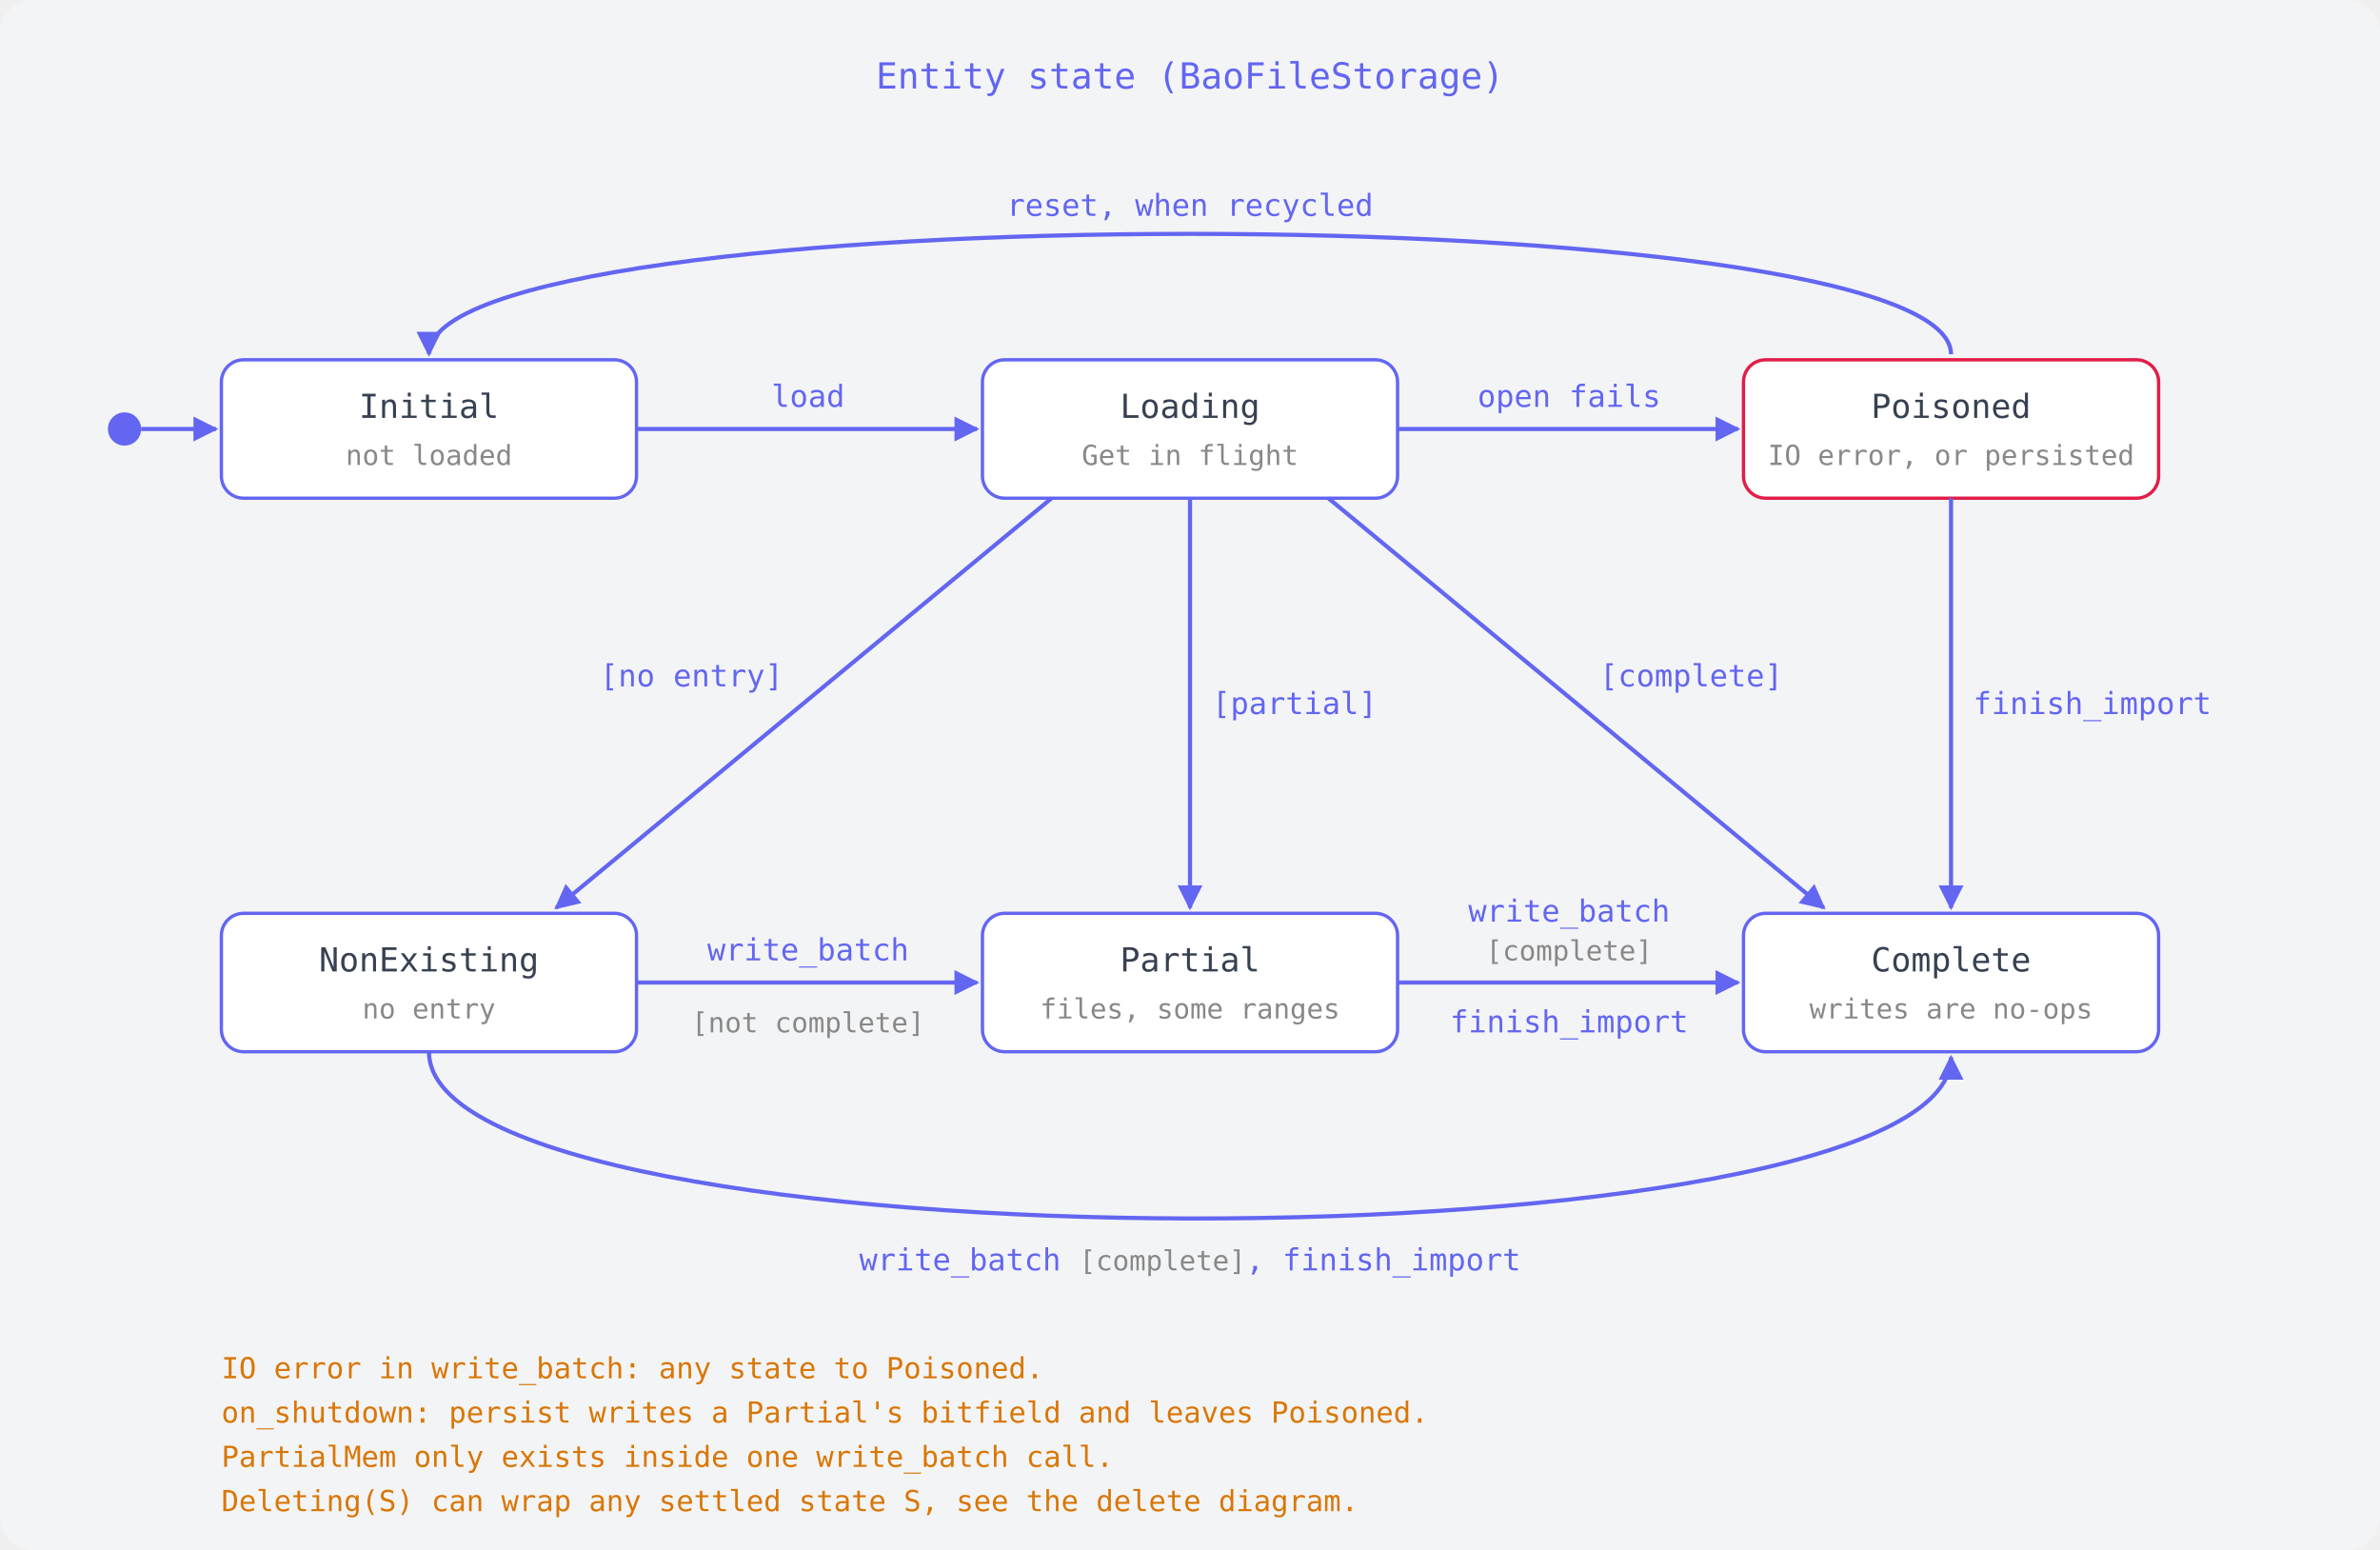
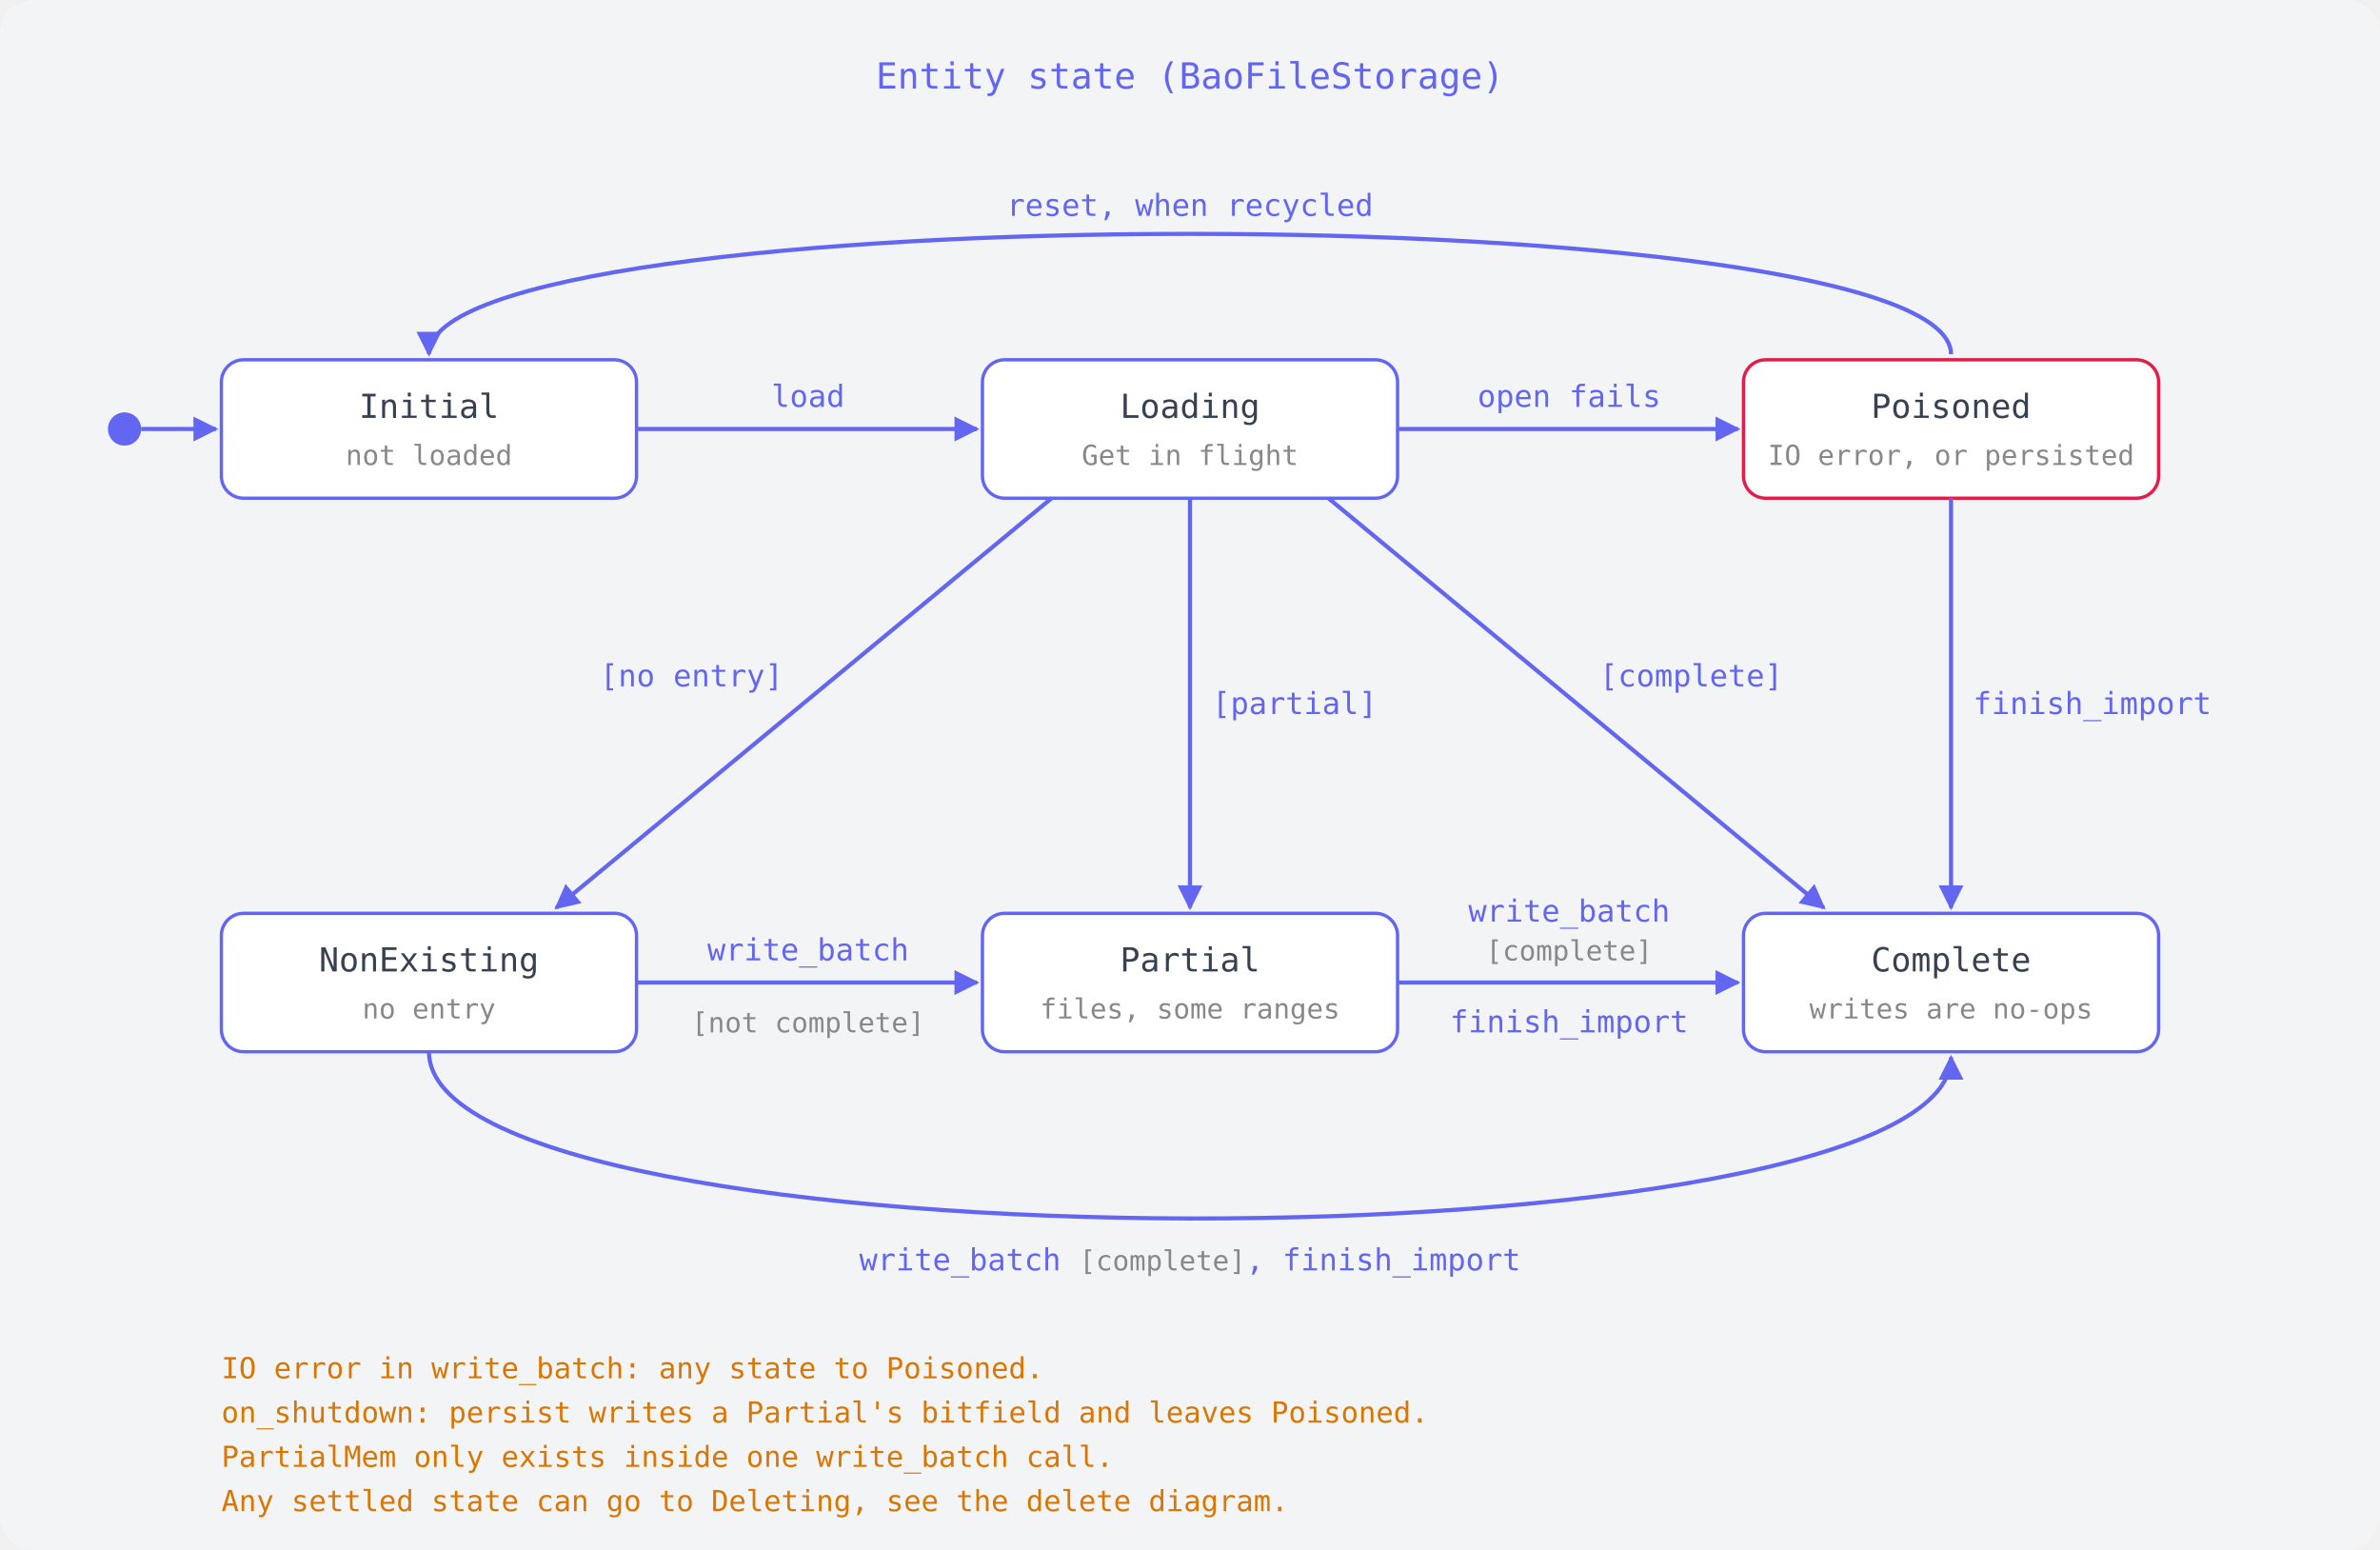
<svg xmlns="http://www.w3.org/2000/svg" viewBox="0 0 860 560" width="860" height="560" style="max-width: 100%; height: auto" role="img" aria-label="State machine of an fs store entity">
  <defs>
    <marker id="fs-states-arrow" viewBox="0 0 10 10" refX="9" refY="5" markerWidth="6" markerHeight="6" orient="auto-start-reverse">
      <path d="M0,0 L10,5 L0,10 z" fill="#6366f1" />
    </marker>
  </defs>
  <rect x="0" y="0" width="860" height="560" rx="12" fill="#f3f4f6" />
  <text x="430" y="32" text-anchor="middle" font-family="'Space Mono', monospace" font-size="13" fill="#6366f1">Entity state (BaoFileStorage)</text>
  <g font-family="'Space Mono', monospace" text-anchor="middle">
    <rect x="80" y="130" width="150" height="50" rx="8" fill="#fff" stroke="#6366f1" stroke-width="1.2" />
    <text x="155" y="151" font-size="12" fill="#374151">Initial</text>
    <text x="155" y="168" font-size="10" fill="#888">not loaded</text>
    <rect x="355" y="130" width="150" height="50" rx="8" fill="#fff" stroke="#6366f1" stroke-width="1.2" />
    <text x="430" y="151" font-size="12" fill="#374151">Loading</text>
    <text x="430" y="168" font-size="10" fill="#888">Get in flight</text>
    <rect x="630" y="130" width="150" height="50" rx="8" fill="#fff" stroke="#e11d48" stroke-width="1.2" />
    <text x="705" y="151" font-size="12" fill="#374151">Poisoned</text>
    <text x="705" y="168" font-size="10" fill="#888">IO error, or persisted</text>
    <rect x="80" y="330" width="150" height="50" rx="8" fill="#fff" stroke="#6366f1" stroke-width="1.2" />
    <text x="155" y="351" font-size="12" fill="#374151">NonExisting</text>
    <text x="155" y="368" font-size="10" fill="#888">no entry</text>
    <rect x="355" y="330" width="150" height="50" rx="8" fill="#fff" stroke="#6366f1" stroke-width="1.2" />
    <text x="430" y="351" font-size="12" fill="#374151">Partial</text>
    <text x="430" y="368" font-size="10" fill="#888">files, some ranges</text>
    <rect x="630" y="330" width="150" height="50" rx="8" fill="#fff" stroke="#6366f1" stroke-width="1.2" />
    <text x="705" y="351" font-size="12" fill="#374151">Complete</text>
    <text x="705" y="368" font-size="10" fill="#888">writes are no-ops</text>
  </g>
  <g fill="none" stroke="#6366f1" stroke-width="1.5" marker-end="url(#fs-states-arrow)">
    <path d="M51,155 H78" />
    <path d="M230,155 H353" />
    <path d="M505,155 H628" />
    <path d="M705,128 C705,70 155,70 155,128" />
    <path d="M380,180 L201,328" />
    <path d="M430,180 V328" />
    <path d="M480,180 L659,328" />
    <path d="M705,180 V328" />
    <path d="M230,355 H353" />
    <path d="M505,355 H628" />
    <path d="M155,380 C155,460 705,460 705,382" />
  </g>
  <circle cx="45" cy="155" r="6" fill="#6366f1" />
  <g font-family="'Space Mono', monospace" font-size="11" fill="#6366f1" text-anchor="middle">
    <text x="292" y="147">load</text>
    <text x="567" y="147">open fails</text>
    <text x="430" y="78">reset, when recycled</text>
    <text x="283" y="248" text-anchor="end">[no entry]</text>
    <text x="438" y="258" text-anchor="start">[partial]</text>
    <text x="578" y="248" text-anchor="start">[complete]</text>
    <text x="713" y="258" text-anchor="start">finish_import</text>
    <text x="292" y="347">write_batch</text>
    <text x="292" y="373" fill="#888" font-size="10">[not complete]</text>
    <text x="567" y="333">write_batch</text>
    <text x="567" y="347" fill="#888" font-size="10">[complete]</text>
    <text x="567" y="373">finish_import</text>
    <text x="430" y="459">write_batch <tspan fill="#888" font-size="10">[complete]</tspan>, finish_import</text>
  </g>
  <g font-family="'Space Mono', monospace" font-size="10.5" fill="#d97706">
    <text x="80" y="498">IO error in write_batch: any state to Poisoned.</text>
    <text x="80" y="514">on_shutdown: persist writes a Partial's bitfield and leaves Poisoned.</text>
    <text x="80" y="530">PartialMem only exists inside one write_batch call.</text>
-     <text x="80" y="546">Deleting(S) can wrap any settled state S, see the delete diagram.</text>
+     <text x="80" y="546">Any settled state can go to Deleting, see the delete diagram.</text>
  </g>
</svg>
